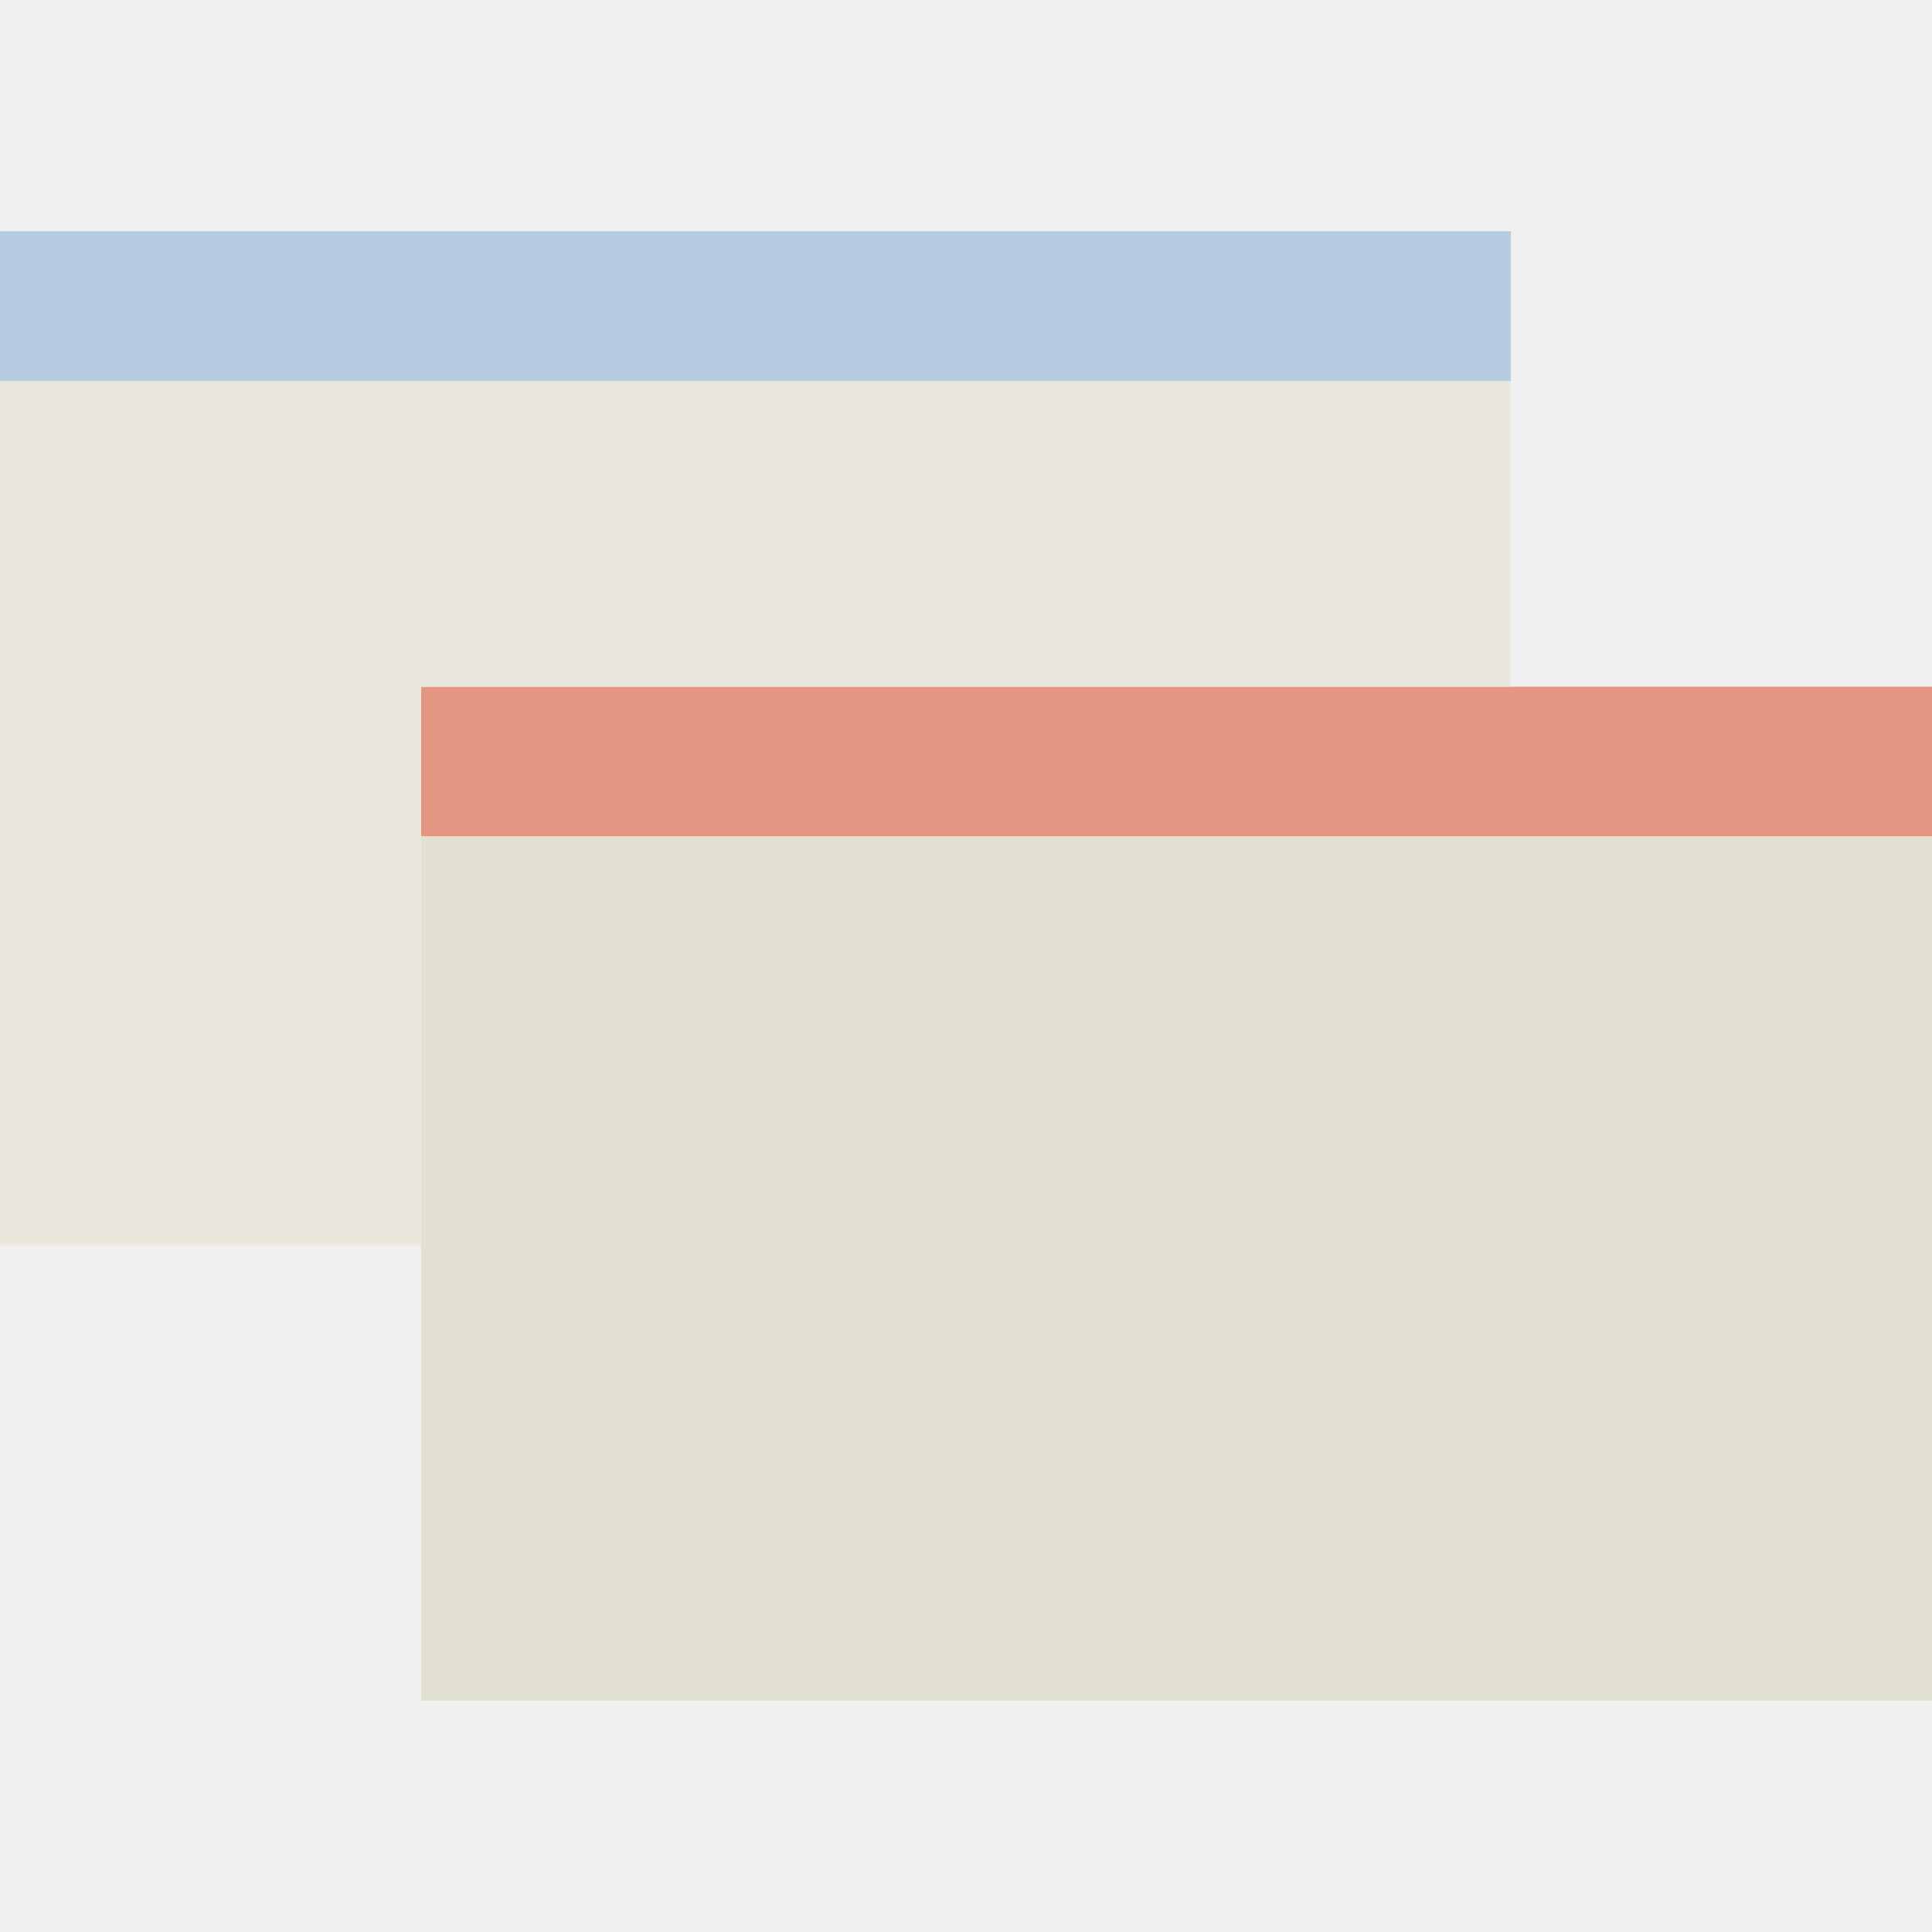
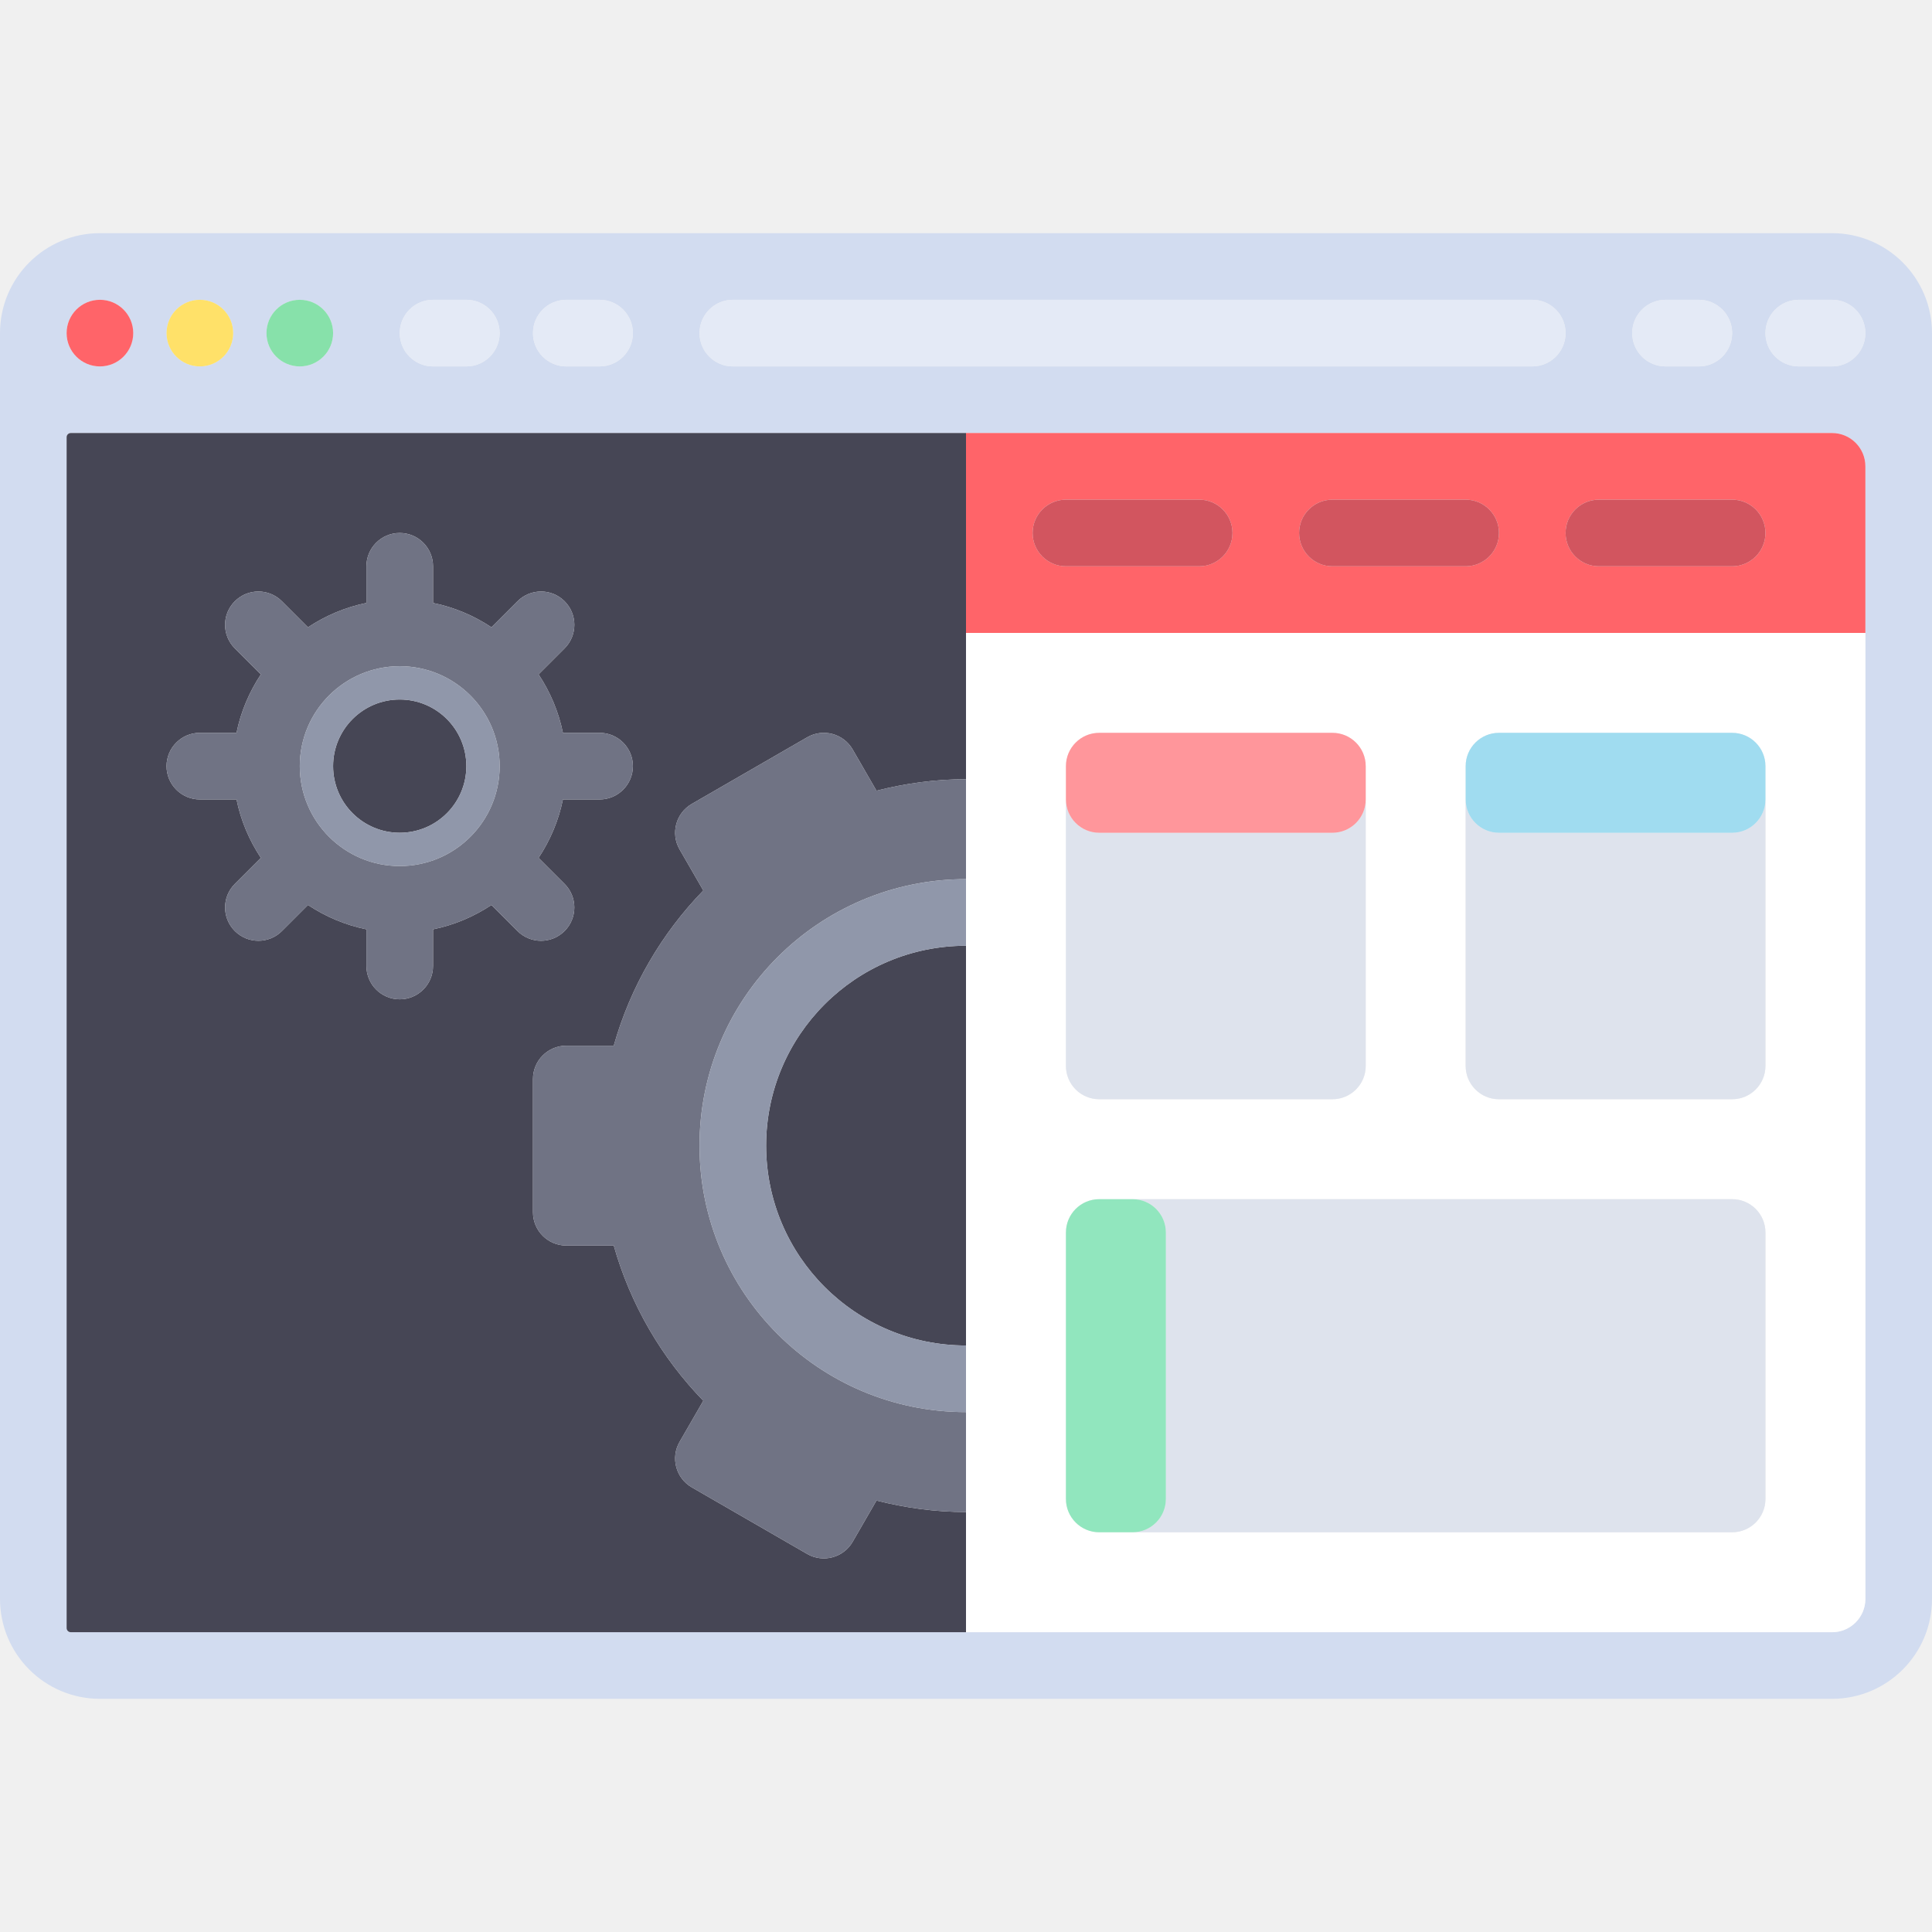
- <svg xmlns="http://www.w3.org/2000/svg" version="1.1" id="Capa_1" x="0px" y="0px" viewBox="0 0 449.63 449.63" style="enable-background:new 0 0 449.63 449.63;" xml:space="preserve">
-   <polygon style="fill:#E59683;" points="449.63,159.815 449.63,194.665 98,194.665 98,159.815 351.62,159.815 " />
-   <polygon style="fill:#E2E0D0;" points="449.63,194.665 449.63,395.815 98,395.815 98,289.815 98,194.665 " />
-   <rect x="0" y="53.815" style="fill:#B6CCE0;" width="351.62" height="34.85" />
-   <polygon style="fill:#EAE8DC;" points="351.62,88.665 351.62,159.815 98,159.815 98,194.665 98,289.815 0,289.815 0,88.665 " />
+ <svg xmlns="http://www.w3.org/2000/svg" version="1.1" id="Layer_1" x="0px" y="0px" viewBox="0 0 512 512" style="enable-background:new 0 0 512 512;" xml:space="preserve">
+   <path style="fill:#D2DCF0;" d="M485.517,61.793H26.483C11.857,61.793,0,73.65,0,88.276v335.448  c0,14.626,11.857,26.483,26.483,26.483h459.034c14.626,0,26.483-11.857,26.483-26.483V88.276  C512,73.65,500.143,61.793,485.517,61.793z M441.379,79.448h8.828c4.875,0,8.828,3.953,8.828,8.828c0,4.875-3.953,8.828-8.828,8.828  h-8.828c-4.875,0-8.828-3.953-8.828-8.828C432.552,83.401,436.504,79.448,441.379,79.448z M194.207,79.448h211.862  c4.875,0,8.828,3.953,8.828,8.828c0,4.875-3.953,8.828-8.828,8.828H194.207c-4.875,0-8.828-3.953-8.828-8.828  C185.379,83.401,189.332,79.448,194.207,79.448z M150.069,79.448h8.828c4.875,0,8.828,3.953,8.828,8.828  c0,4.875-3.953,8.828-8.828,8.828h-8.828c-4.875,0-8.828-3.953-8.828-8.828C141.241,83.401,145.194,79.448,150.069,79.448z   M114.759,79.448h8.828c4.875,0,8.828,3.953,8.828,8.828c0,4.875-3.953,8.828-8.828,8.828h-8.828c-4.875,0-8.828-3.953-8.828-8.828  C105.931,83.401,109.884,79.448,114.759,79.448z M79.448,79.448c4.875,0,8.828,3.953,8.828,8.828c0,4.875-3.953,8.828-8.828,8.828  c-4.875,0-8.828-3.953-8.828-8.828C70.621,83.401,74.573,79.448,79.448,79.448z M52.966,79.448c4.875,0,8.828,3.953,8.828,8.828  c0,4.875-3.953,8.828-8.828,8.828s-8.828-3.953-8.828-8.828C44.138,83.401,48.09,79.448,52.966,79.448z M26.483,79.448  c4.875,0,8.828,3.953,8.828,8.828c0,4.875-3.953,8.828-8.828,8.828s-8.828-3.953-8.828-8.828  C17.655,83.401,21.608,79.448,26.483,79.448z M494.345,167.724v256c0,4.875-3.953,8.828-8.828,8.828H256H26.483h-7.724  c-0.609,0-1.103-0.494-1.103-1.103v-7.724v-256v-44.138v-7.724c0-0.609,0.494-1.103,1.103-1.103h7.724H256h229.517  c4.875,0,8.828,3.953,8.828,8.828V167.724z M485.517,97.103h-8.828c-4.875,0-8.828-3.953-8.828-8.828  c0-4.875,3.953-8.828,8.828-8.828h8.828c4.875,0,8.828,3.953,8.828,8.828C494.345,93.151,490.392,97.103,485.517,97.103z" />
+   <path style="fill:#FFFFFF;" d="M256,206.497v26.483v17.655v105.931v17.655v26.483v31.848h229.517c4.875,0,8.828-3.953,8.828-8.828  v-256H256V206.497z M388.414,211.862v-8.828c0-4.875,3.953-8.828,8.828-8.828h61.793c4.875,0,8.828,3.953,8.828,8.828v8.828v70.621  c0,4.875-3.953,8.828-8.828,8.828h-61.793c-4.875,0-8.828-3.953-8.828-8.828V211.862z M282.483,211.862v-8.828  c0-4.875,3.953-8.828,8.828-8.828h61.793c4.875,0,8.828,3.953,8.828,8.828v8.828v70.621c0,4.875-3.953,8.828-8.828,8.828H291.31  c-4.875,0-8.828-3.953-8.828-8.828V211.862z M291.31,317.793h8.828h158.897c4.875,0,8.828,3.953,8.828,8.828v70.621  c0,4.875-3.953,8.828-8.828,8.828H300.138h-8.828c-4.875,0-8.828-3.953-8.828-8.828v-70.621  C282.483,321.746,286.435,317.793,291.31,317.793z" />
+   <circle style="fill:#FF6469;" cx="26.483" cy="88.276" r="8.828" />
+   <circle style="fill:#FFE169;" cx="52.966" cy="88.276" r="8.828" />
+   <circle style="fill:#87E1AA;" cx="79.448" cy="88.276" r="8.828" />
+   <g>
+     <path style="fill:#E4EAF6;" d="M114.759,97.103h8.828c4.875,0,8.828-3.953,8.828-8.828c0-4.875-3.953-8.828-8.828-8.828h-8.828   c-4.875,0-8.828,3.953-8.828,8.828C105.931,93.151,109.884,97.103,114.759,97.103z" />
+     <path style="fill:#E4EAF6;" d="M150.069,97.103h8.828c4.875,0,8.828-3.953,8.828-8.828c0-4.875-3.953-8.828-8.828-8.828h-8.828   c-4.875,0-8.828,3.953-8.828,8.828C141.241,93.151,145.194,97.103,150.069,97.103z" />
+     <path style="fill:#E4EAF6;" d="M441.379,97.103h8.828c4.875,0,8.828-3.953,8.828-8.828c0-4.875-3.953-8.828-8.828-8.828h-8.828   c-4.875,0-8.828,3.953-8.828,8.828C432.552,93.151,436.504,97.103,441.379,97.103z" />
+     <path style="fill:#E4EAF6;" d="M485.517,79.448h-8.828c-4.875,0-8.828,3.953-8.828,8.828c0,4.875,3.953,8.828,8.828,8.828h8.828   c4.875,0,8.828-3.953,8.828-8.828C494.345,83.401,490.392,79.448,485.517,79.448z" />
+     <path style="fill:#E4EAF6;" d="M194.207,97.103h211.862c4.875,0,8.828-3.953,8.828-8.828c0-4.875-3.953-8.828-8.828-8.828H194.207   c-4.875,0-8.828,3.953-8.828,8.828C185.379,93.151,189.332,97.103,194.207,97.103z" />
+   </g>
+   <path style="fill:#FF6469;" d="M485.517,114.759H256v52.966h238.345v-44.138C494.345,118.711,490.392,114.759,485.517,114.759z   M317.793,150.069h-35.31c-4.875,0-8.828-3.953-8.828-8.828s3.953-8.828,8.828-8.828h35.31c4.875,0,8.828,3.953,8.828,8.828  S322.668,150.069,317.793,150.069z M388.414,150.069h-35.31c-4.875,0-8.828-3.953-8.828-8.828s3.953-8.828,8.828-8.828h35.31  c4.875,0,8.828,3.953,8.828,8.828S393.289,150.069,388.414,150.069z M459.034,150.069h-35.31c-4.875,0-8.828-3.953-8.828-8.828  s3.953-8.828,8.828-8.828h35.31c4.875,0,8.828,3.953,8.828,8.828S463.91,150.069,459.034,150.069z" />
+   <g>
+     <path style="fill:#D2555F;" d="M317.793,132.414h-35.31c-4.875,0-8.828,3.953-8.828,8.828s3.953,8.828,8.828,8.828h35.31   c4.875,0,8.828-3.953,8.828-8.828S322.668,132.414,317.793,132.414z" />
+     <path style="fill:#D2555F;" d="M388.414,132.414h-35.31c-4.875,0-8.828,3.953-8.828,8.828s3.953,8.828,8.828,8.828h35.31   c4.875,0,8.828-3.953,8.828-8.828S393.289,132.414,388.414,132.414z" />
+     <path style="fill:#D2555F;" d="M459.034,132.414h-35.31c-4.875,0-8.828,3.953-8.828,8.828s3.953,8.828,8.828,8.828h35.31   c4.875,0,8.828-3.953,8.828-8.828S463.91,132.414,459.034,132.414z" />
+   </g>
+   <g>
+     <path style="fill:#DEE3ED;" d="M291.31,291.31h61.793c4.875,0,8.828-3.953,8.828-8.828v-70.621c0,4.875-3.953,8.828-8.828,8.828   H291.31c-4.875,0-8.828-3.953-8.828-8.828v70.621C282.483,287.358,286.435,291.31,291.31,291.31z" />
+     <path style="fill:#DEE3ED;" d="M397.241,291.31h61.793c4.875,0,8.828-3.953,8.828-8.828v-70.621c0,4.875-3.953,8.828-8.828,8.828   h-61.793c-4.875,0-8.828-3.953-8.828-8.828v70.621C388.414,287.358,392.366,291.31,397.241,291.31z" />
+   </g>
+   <path style="fill:#FF969B;" d="M291.31,220.69h61.793c4.875,0,8.828-3.953,8.828-8.828v-8.828c0-4.875-3.953-8.828-8.828-8.828  H291.31c-4.875,0-8.828,3.953-8.828,8.828v8.828C282.483,216.737,286.435,220.69,291.31,220.69z" />
+   <path style="fill:#A0DCF0;" d="M397.241,220.69h61.793c4.875,0,8.828-3.953,8.828-8.828v-8.828c0-4.875-3.953-8.828-8.828-8.828  h-61.793c-4.875,0-8.828,3.953-8.828,8.828v8.828C388.414,216.737,392.366,220.69,397.241,220.69z" />
+   <path style="fill:#DEE3ED;" d="M308.966,326.621v70.621c0,4.875-3.953,8.828-8.828,8.828h158.897c4.875,0,8.828-3.953,8.828-8.828  v-70.621c0-4.875-3.953-8.828-8.828-8.828H300.138C305.013,317.793,308.966,321.746,308.966,326.621z" />
+   <path style="fill:#91E6BE;" d="M291.31,406.069h8.828c4.875,0,8.828-3.953,8.828-8.828v-70.621c0-4.875-3.953-8.828-8.828-8.828  h-8.828c-4.875,0-8.828,3.953-8.828,8.828v70.621C282.483,402.116,286.435,406.069,291.31,406.069z" />
+   <g>
+     <path style="fill:#464655;" d="M203.034,303.601c0,29.252,23.713,52.966,52.966,52.966V250.635   C226.748,250.635,203.034,274.348,203.034,303.601z" />
+     <path style="fill:#464655;" d="M232.274,397.662l-6.305,10.921c-2.438,4.222-7.837,5.668-12.058,3.231l-30.58-17.655   c-4.222-2.438-5.668-7.837-3.231-12.06l6.285-10.885c-11.05-11.375-19.293-25.443-23.736-41.13h-12.579   c-4.875,0-8.828-3.953-8.828-8.828v-35.31c0-4.875,3.953-8.828,8.828-8.828h12.578c4.442-15.688,12.686-29.754,23.735-41.129   l-6.283-10.882c-2.438-4.223-0.991-9.622,3.231-12.06l30.58-17.655c4.222-2.438,9.621-0.991,12.058,3.231l6.303,10.919   c7.608-1.914,15.528-3.043,23.729-3.043v-38.774v-52.966H26.483h-7.724c-0.609,0-1.103,0.494-1.103,1.103v7.724v44.138v256v7.724   c0,0.609,0.494,1.103,1.103,1.103h7.724H256v-31.848C247.799,400.704,239.88,399.576,232.274,397.662z M130.24,239.834   c-4.63,3.064-9.852,5.306-15.481,6.449V256c0,4.876-3.953,8.829-8.829,8.828c-4.875,0-8.828-3.953-8.828-8.828v-9.718   c-5.632-1.142-10.856-3.384-15.486-6.451l-6.897,6.897c-3.447,3.448-9.036,3.448-12.484,0c-3.447-3.447-3.447-9.036,0-12.483   l6.897-6.898c-3.065-4.629-5.308-9.854-6.451-15.485h-9.716c-4.875,0-8.828-3.953-8.828-8.828s3.953-8.828,8.828-8.828h9.717   c1.143-5.632,3.384-10.854,6.45-15.482l-6.901-6.901c-3.447-3.448-3.447-9.037,0-12.484l0,0c3.448-3.448,9.036-3.447,12.483,0   l6.9,6.9c4.631-3.065,9.855-5.309,15.488-6.452v-9.717c0-4.876,3.953-8.829,8.829-8.828c4.875,0,8.828,3.953,8.828,8.828v9.717   c5.632,1.143,10.855,3.385,15.485,6.451l6.897-6.897c3.447-3.448,9.036-3.448,12.484,0c3.447,3.447,3.447,9.036,0,12.483   l-6.897,6.898c3.065,4.629,5.308,9.854,6.451,15.485h9.718c4.875,0,8.828,3.953,8.828,8.828s-3.953,8.828-8.828,8.828h-9.717   c-1.144,5.633-3.385,10.858-6.453,15.489l6.894,6.894c3.447,3.448,3.447,9.037,0,12.484l0,0c-3.447,3.448-9.036,3.447-12.483,0   L130.24,239.834z" />
+     <circle style="fill:#464655;" cx="105.931" cy="203.034" r="17.655" />
+   </g>
+   <path style="fill:#707384;" d="M225.967,198.622c-2.438-4.222-7.837-5.668-12.058-3.231l-30.58,17.655  c-4.222,2.438-5.668,7.837-3.231,12.06l6.283,10.882c-11.049,11.375-19.292,25.442-23.735,41.129h-12.577  c-4.875,0-8.828,3.953-8.828,8.828v35.31c0,4.875,3.953,8.828,8.828,8.828h12.578c4.444,15.688,12.687,29.756,23.736,41.13  l-6.285,10.885c-2.438,4.223-0.991,9.622,3.231,12.06l30.58,17.655c4.222,2.438,9.621,0.991,12.058-3.231l6.305-10.921  c7.607,1.914,15.526,3.042,23.726,3.042V374.22c-39.002,0-70.621-31.618-70.621-70.621s31.618-70.621,70.621-70.621v-26.483  c-8.202,0-16.121,1.128-23.729,3.043L225.967,198.622z" />
+   <path style="fill:#9097AA;" d="M185.379,303.601c0,39.003,31.618,70.621,70.621,70.621v-17.655  c-29.252,0-52.966-23.713-52.966-52.966c0-29.252,23.713-52.966,52.966-52.966V232.98  C216.998,232.98,185.379,264.598,185.379,303.601z" />
+   <path style="fill:#707384;" d="M149.62,246.731L149.62,246.731c3.448-3.447,3.448-9.036,0.001-12.484l-6.894-6.894  c3.066-4.631,5.309-9.856,6.453-15.489h9.717c4.875,0,8.828-3.953,8.828-8.828c0-4.875-3.953-8.828-8.828-8.828h-9.717  c-1.143-5.632-3.385-10.856-6.451-15.485l6.897-6.898c3.447-3.447,3.447-9.036,0-12.483c-3.448-3.448-9.037-3.448-12.484,0  l-6.897,6.897c-4.63-3.064-9.854-5.308-15.485-6.451v-9.717c0-4.875-3.953-8.828-8.828-8.828c-4.876-0.001-8.829,3.951-8.829,8.828  v9.717c-5.633,1.143-10.857,3.385-15.488,6.452l-6.9-6.9c-3.447-3.447-9.036-3.448-12.483,0l0,0c-3.448,3.447-3.448,9.036,0,12.484  l6.901,6.901c-3.064,4.629-5.306,9.852-6.45,15.482h-9.718c-4.875,0-8.828,3.953-8.828,8.828c0,4.875,3.953,8.828,8.828,8.828h9.717  c1.143,5.632,3.385,10.856,6.451,15.485l-6.897,6.898c-3.447,3.447-3.447,9.036,0,12.483c3.448,3.448,9.037,3.448,12.484,0  l6.897-6.897c4.63,3.065,9.854,5.309,15.486,6.451V256c0,4.875,3.953,8.828,8.828,8.828c4.876,0.001,8.829-3.951,8.829-8.828v-9.718  c5.63-1.142,10.851-3.383,15.481-6.449l6.897,6.897C140.584,250.178,146.173,250.179,149.62,246.731z M105.931,229.517  c-14.626,0-26.483-11.857-26.483-26.483c0-14.626,11.857-26.483,26.483-26.483s26.483,11.857,26.483,26.483  C132.414,217.661,120.557,229.517,105.931,229.517z" />
+   <path style="fill:#9097AA;" d="M105.931,176.552c-14.626,0-26.483,11.857-26.483,26.483c0,14.626,11.857,26.483,26.483,26.483  s26.483-11.857,26.483-26.483C132.414,188.408,120.557,176.552,105.931,176.552z M105.931,220.69  c-9.75,0-17.655-7.905-17.655-17.655c0-9.751,7.905-17.655,17.655-17.655s17.655,7.904,17.655,17.655  C123.586,212.785,115.681,220.69,105.931,220.69z" />
  <g>
</g>
  <g>
</g>
  <g>
</g>
  <g>
</g>
  <g>
</g>
  <g>
</g>
  <g>
</g>
  <g>
</g>
  <g>
</g>
  <g>
</g>
  <g>
</g>
  <g>
</g>
  <g>
</g>
  <g>
</g>
  <g>
</g>
</svg>
